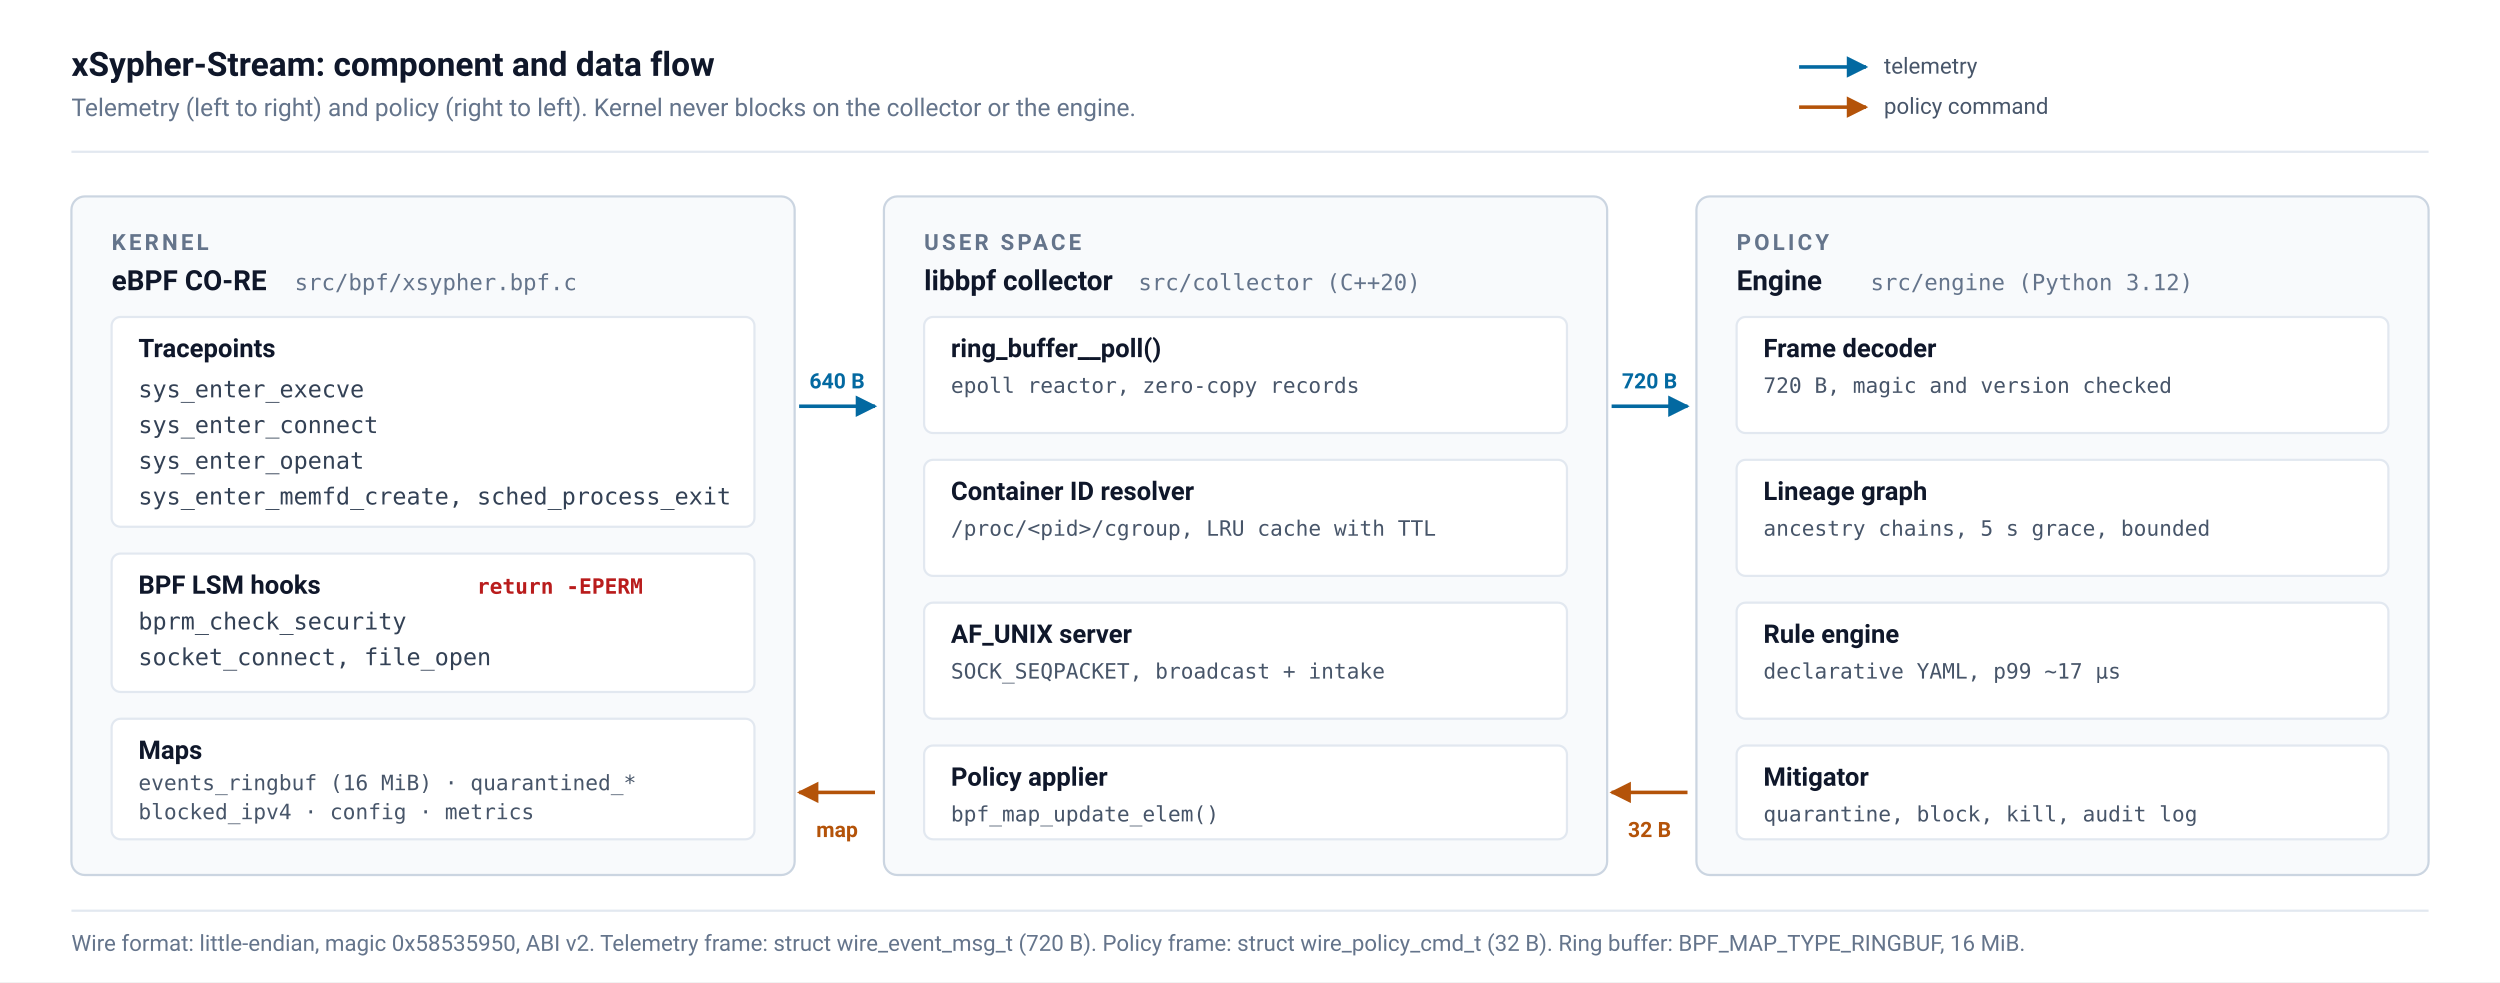
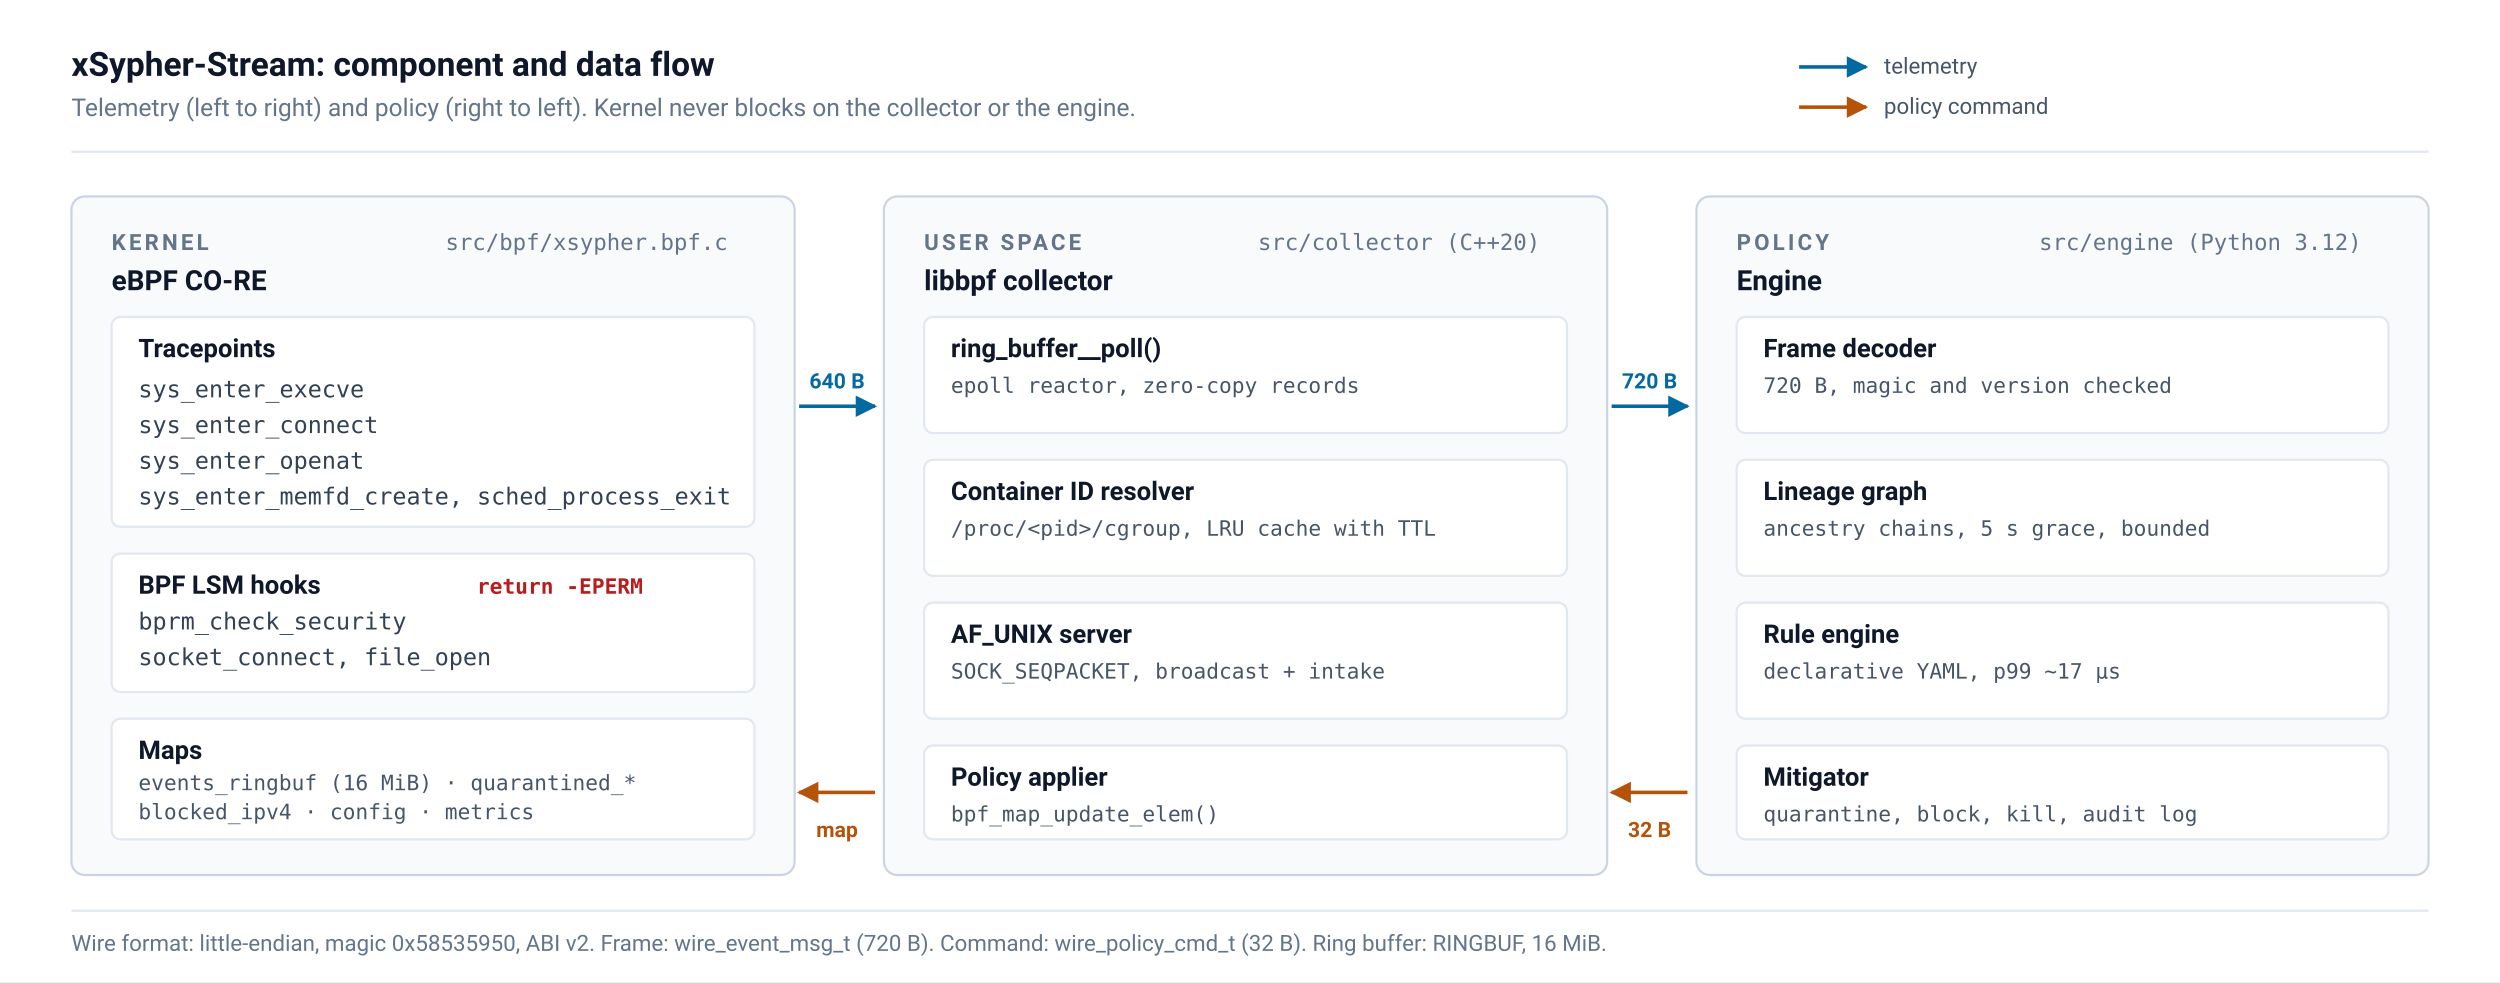
<svg xmlns="http://www.w3.org/2000/svg" viewBox="0 0 1120 440" width="1120" height="440" role="img" aria-label="xSypher-Stream data flow diagram: eBPF programs in the kernel write 640-byte records to a 16 MiB ring buffer, the C++20 collector forwards 720-byte frames over AF_UNIX SOCK_SEQPACKET to the Python engine, which returns 32-byte policy commands that the collector applies to the BPF maps">
  <defs>
    <marker id="arw-telemetry" viewBox="0 0 10 10" refX="9" refY="5" markerWidth="6" markerHeight="6" orient="auto-start-reverse">
      <path d="M0 0 L10 5 L0 10 z" fill="#0369a1" />
    </marker>
    <marker id="arw-policy" viewBox="0 0 10 10" refX="9" refY="5" markerWidth="6" markerHeight="6" orient="auto-start-reverse">
      <path d="M0 0 L10 5 L0 10 z" fill="#b45309" />
    </marker>
    <style>
      text {
        font-family: -apple-system, BlinkMacSystemFont, "Segoe UI", Roboto, Helvetica, Arial, sans-serif;
        fill: #0f172a;
      }
      .doc-title { font-size: 15px; font-weight: 600; }
      .doc-sub { font-size: 11px; fill: #64748b; }
      .panel-label { font-size: 10px; font-weight: 700; letter-spacing: 1.4px; fill: #64748b; }
      .panel-title { font-size: 12.5px; font-weight: 600; }
      .panel-file { font-family: ui-monospace, SFMono-Regular, Menlo, Consolas, monospace; font-size: 10px; fill: #64748b; }
      .box-title { font-size: 11.5px; font-weight: 600; }
      .mono { font-family: ui-monospace, SFMono-Regular, Menlo, Consolas, monospace; font-size: 10.5px; fill: #334155; }
      .mono-small { font-family: ui-monospace, SFMono-Regular, Menlo, Consolas, monospace; font-size: 9.5px; fill: #475569; }
      .label-telemetry { font-size: 9.5px; fill: #0369a1; font-weight: 600; }
      .label-policy { font-size: 9.5px; fill: #b45309; font-weight: 600; }
      .deny { font-family: ui-monospace, SFMono-Regular, Menlo, Consolas, monospace; font-size: 9.5px; fill: #b91c1c; font-weight: 600; }
      .footnote { font-size: 10px; fill: #64748b; }
      .legend { font-size: 10px; fill: #475569; }
    </style>
  </defs>
  <rect width="1120" height="440" fill="#ffffff" />
  <text class="doc-title" x="32" y="34">xSypher-Stream: component and data flow</text>
  <text class="doc-sub" x="32" y="52">Telemetry (left to right) and policy (right to left). Kernel never blocks on the collector or the engine.</text>
  <line x1="806" y1="30" x2="836" y2="30" stroke="#0369a1" stroke-width="1.6" marker-end="url(#arw-telemetry)" />
  <text class="legend" x="844" y="33">telemetry</text>
  <line x1="806" y1="48" x2="836" y2="48" stroke="#b45309" stroke-width="1.6" marker-end="url(#arw-policy)" />
  <text class="legend" x="844" y="51">policy command</text>
  <line x1="32" y1="68" x2="1088" y2="68" stroke="#e2e8f0" stroke-width="1" />
  <rect x="32" y="88" width="324" height="304" rx="6" fill="#f8fafc" stroke="#cbd5e1" />
  <text class="panel-label" x="50" y="112">KERNEL</text>
  <text class="panel-title" x="50" y="130">eBPF CO-RE</text>
-   <text class="panel-file" x="132" y="130">src/bpf/xsypher.bpf.c</text>
+   <text class="panel-file" x="326" y="112" text-anchor="end">src/bpf/xsypher.bpf.c</text>
  <rect x="50" y="142" width="288" height="94" rx="4" fill="#ffffff" stroke="#e2e8f0" />
  <text class="box-title" x="62" y="160">Tracepoints</text>
  <text class="mono" x="62" y="178">sys_enter_execve</text>
  <text class="mono" x="62" y="194">sys_enter_connect</text>
  <text class="mono" x="62" y="210">sys_enter_openat</text>
  <text class="mono" x="62" y="226">sys_enter_memfd_create, sched_process_exit</text>
  <rect x="50" y="248" width="288" height="62" rx="4" fill="#ffffff" stroke="#e2e8f0" />
  <text class="box-title" x="62" y="266">BPF LSM hooks</text>
  <text class="deny" x="288" y="266" text-anchor="end">return -EPERM</text>
  <text class="mono" x="62" y="282">bprm_check_security</text>
  <text class="mono" x="62" y="298">socket_connect, file_open</text>
  <rect x="50" y="322" width="288" height="54" rx="4" fill="#ffffff" stroke="#e2e8f0" />
  <text class="box-title" x="62" y="340">Maps</text>
  <text class="mono-small" x="62" y="354">events_ringbuf (16 MiB) · quarantined_*</text>
  <text class="mono-small" x="62" y="367">blocked_ipv4 · config · metrics</text>
  <rect x="396" y="88" width="324" height="304" rx="6" fill="#f8fafc" stroke="#cbd5e1" />
  <text class="panel-label" x="414" y="112">USER SPACE</text>
  <text class="panel-title" x="414" y="130">libbpf collector</text>
-   <text class="panel-file" x="510" y="130">src/collector (C++20)</text>
+   <text class="panel-file" x="690" y="112" text-anchor="end">src/collector (C++20)</text>
  <rect x="414" y="142" width="288" height="52" rx="4" fill="#ffffff" stroke="#e2e8f0" />
  <text class="box-title" x="426" y="160">ring_buffer__poll()</text>
  <text class="mono-small" x="426" y="176">epoll reactor, zero-copy records</text>
  <rect x="414" y="206" width="288" height="52" rx="4" fill="#ffffff" stroke="#e2e8f0" />
  <text class="box-title" x="426" y="224">Container ID resolver</text>
  <text class="mono-small" x="426" y="240">/proc/&lt;pid&gt;/cgroup, LRU cache with TTL</text>
  <rect x="414" y="270" width="288" height="52" rx="4" fill="#ffffff" stroke="#e2e8f0" />
  <text class="box-title" x="426" y="288">AF_UNIX server</text>
  <text class="mono-small" x="426" y="304">SOCK_SEQPACKET, broadcast + intake</text>
  <rect x="414" y="334" width="288" height="42" rx="4" fill="#ffffff" stroke="#e2e8f0" />
  <text class="box-title" x="426" y="352">Policy applier</text>
  <text class="mono-small" x="426" y="368">bpf_map_update_elem()</text>
  <rect x="760" y="88" width="328" height="304" rx="6" fill="#f8fafc" stroke="#cbd5e1" />
  <text class="panel-label" x="778" y="112">POLICY</text>
  <text class="panel-title" x="778" y="130">Engine</text>
-   <text class="panel-file" x="838" y="130">src/engine (Python 3.12)</text>
+   <text class="panel-file" x="1058" y="112" text-anchor="end">src/engine (Python 3.12)</text>
  <rect x="778" y="142" width="292" height="52" rx="4" fill="#ffffff" stroke="#e2e8f0" />
  <text class="box-title" x="790" y="160">Frame decoder</text>
  <text class="mono-small" x="790" y="176">720 B, magic and version checked</text>
  <rect x="778" y="206" width="292" height="52" rx="4" fill="#ffffff" stroke="#e2e8f0" />
  <text class="box-title" x="790" y="224">Lineage graph</text>
  <text class="mono-small" x="790" y="240">ancestry chains, 5 s grace, bounded</text>
  <rect x="778" y="270" width="292" height="52" rx="4" fill="#ffffff" stroke="#e2e8f0" />
  <text class="box-title" x="790" y="288">Rule engine</text>
  <text class="mono-small" x="790" y="304">declarative YAML, p99 ~17 µs</text>
  <rect x="778" y="334" width="292" height="42" rx="4" fill="#ffffff" stroke="#e2e8f0" />
  <text class="box-title" x="790" y="352">Mitigator</text>
  <text class="mono-small" x="790" y="368">quarantine, block, kill, audit log</text>
  <line x1="358" y1="182" x2="392" y2="182" stroke="#0369a1" stroke-width="1.6" marker-end="url(#arw-telemetry)" />
  <text class="label-telemetry" x="375" y="174" text-anchor="middle">640 B</text>
  <line x1="722" y1="182" x2="756" y2="182" stroke="#0369a1" stroke-width="1.6" marker-end="url(#arw-telemetry)" />
  <text class="label-telemetry" x="739" y="174" text-anchor="middle">720 B</text>
  <line x1="756" y1="355" x2="722" y2="355" stroke="#b45309" stroke-width="1.6" marker-end="url(#arw-policy)" />
  <text class="label-policy" x="739" y="375" text-anchor="middle">32 B</text>
  <line x1="392" y1="355" x2="358" y2="355" stroke="#b45309" stroke-width="1.6" marker-end="url(#arw-policy)" />
  <text class="label-policy" x="375" y="375" text-anchor="middle">map</text>
  <line x1="32" y1="408" x2="1088" y2="408" stroke="#e2e8f0" stroke-width="1" />
-   <text class="footnote" x="32" y="426">Wire format: little-endian, magic 0x58535950, ABI v2. Telemetry frame: struct wire_event_msg_t (720 B). Policy frame: struct wire_policy_cmd_t (32 B). Ring buffer: BPF_MAP_TYPE_RINGBUF, 16 MiB.</text>
+   <text class="footnote" x="32" y="426">Wire format: little-endian, magic 0x58535950, ABI v2. Frame: wire_event_msg_t (720 B). Command: wire_policy_cmd_t (32 B). Ring buffer: RINGBUF, 16 MiB.</text>
</svg>
